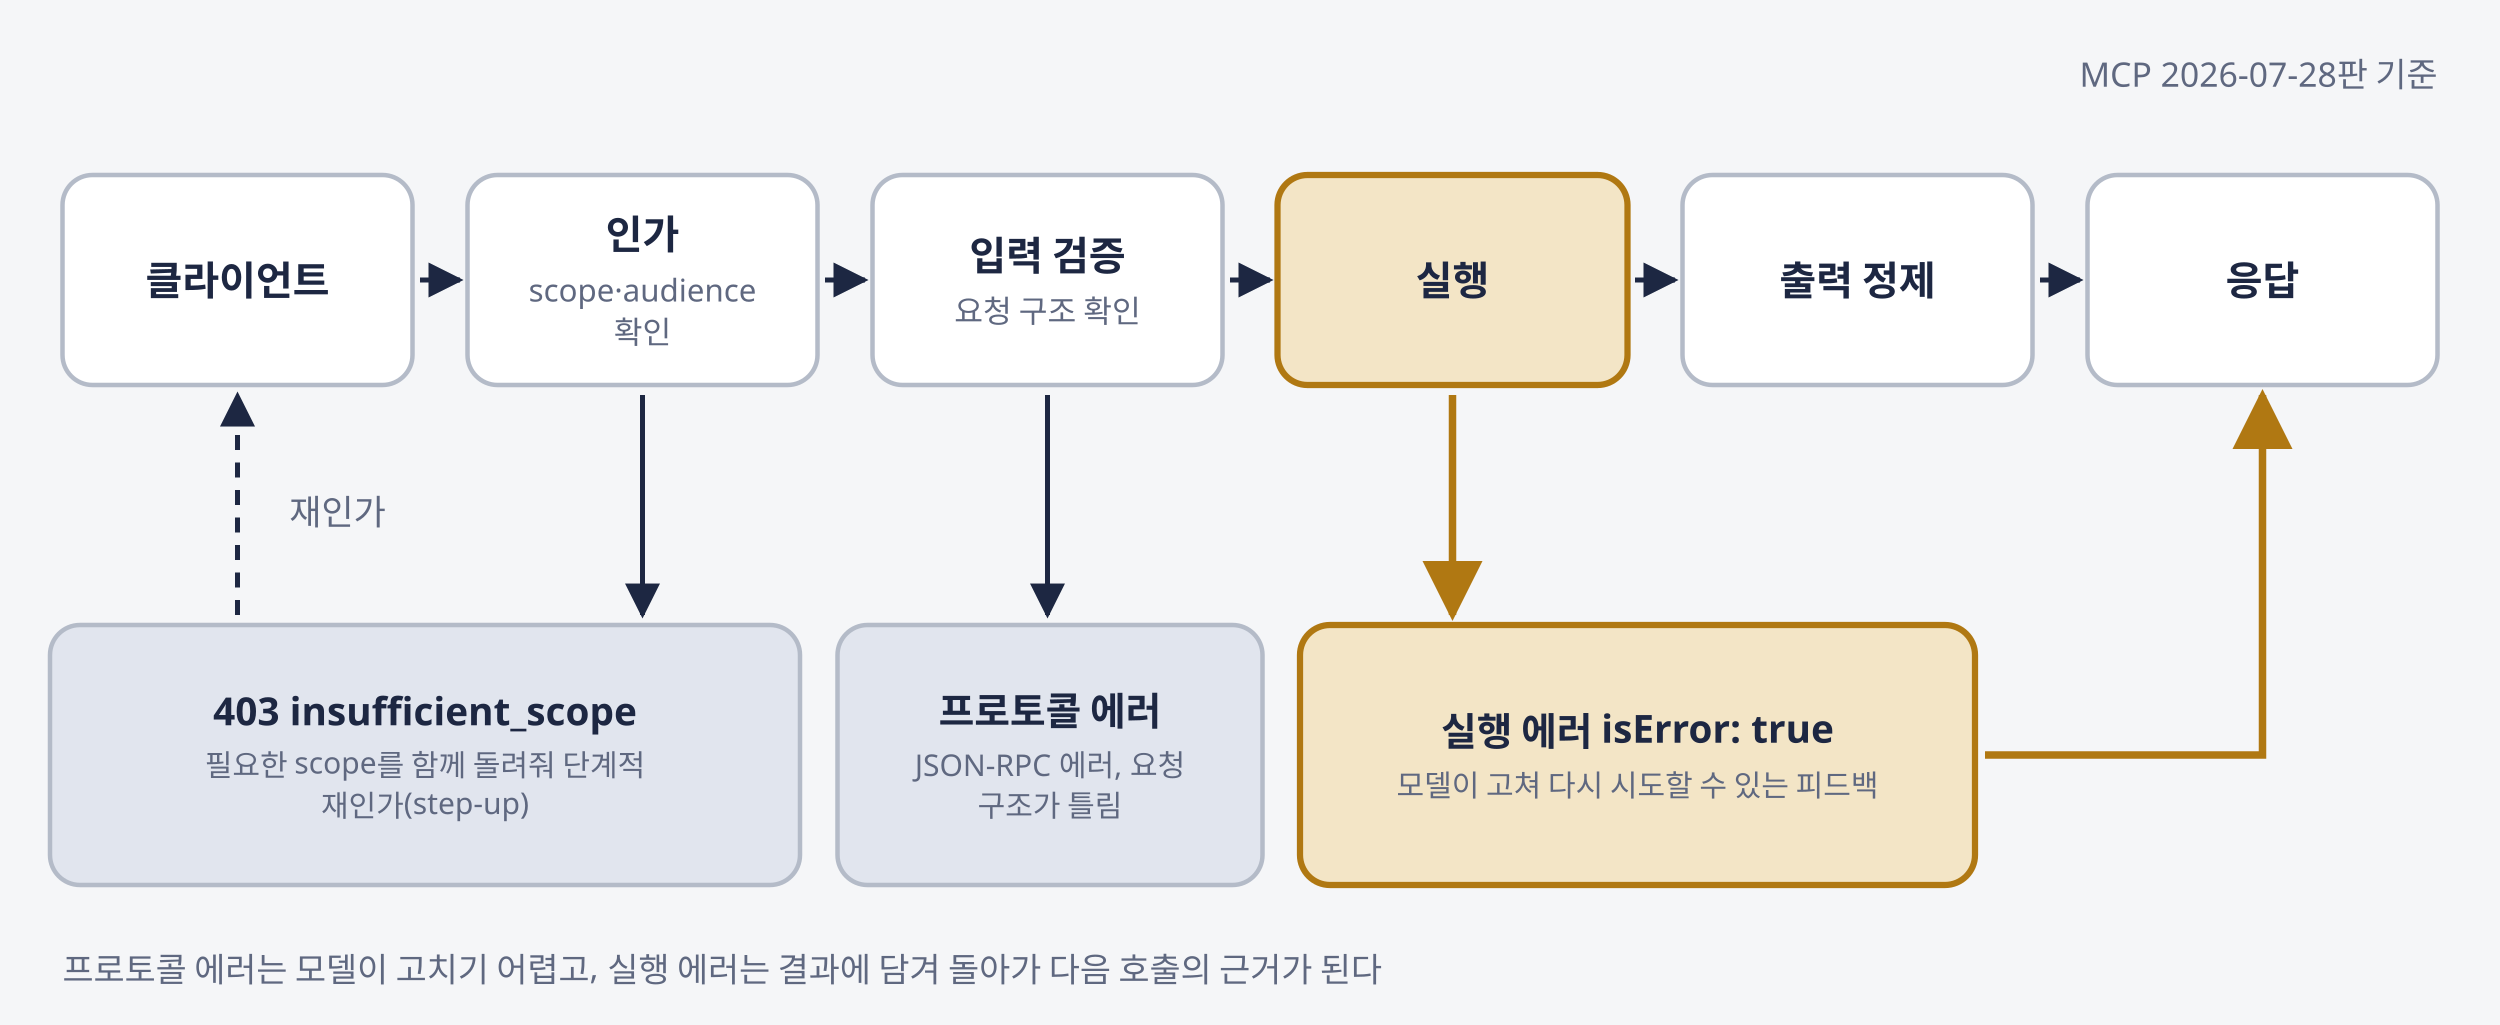
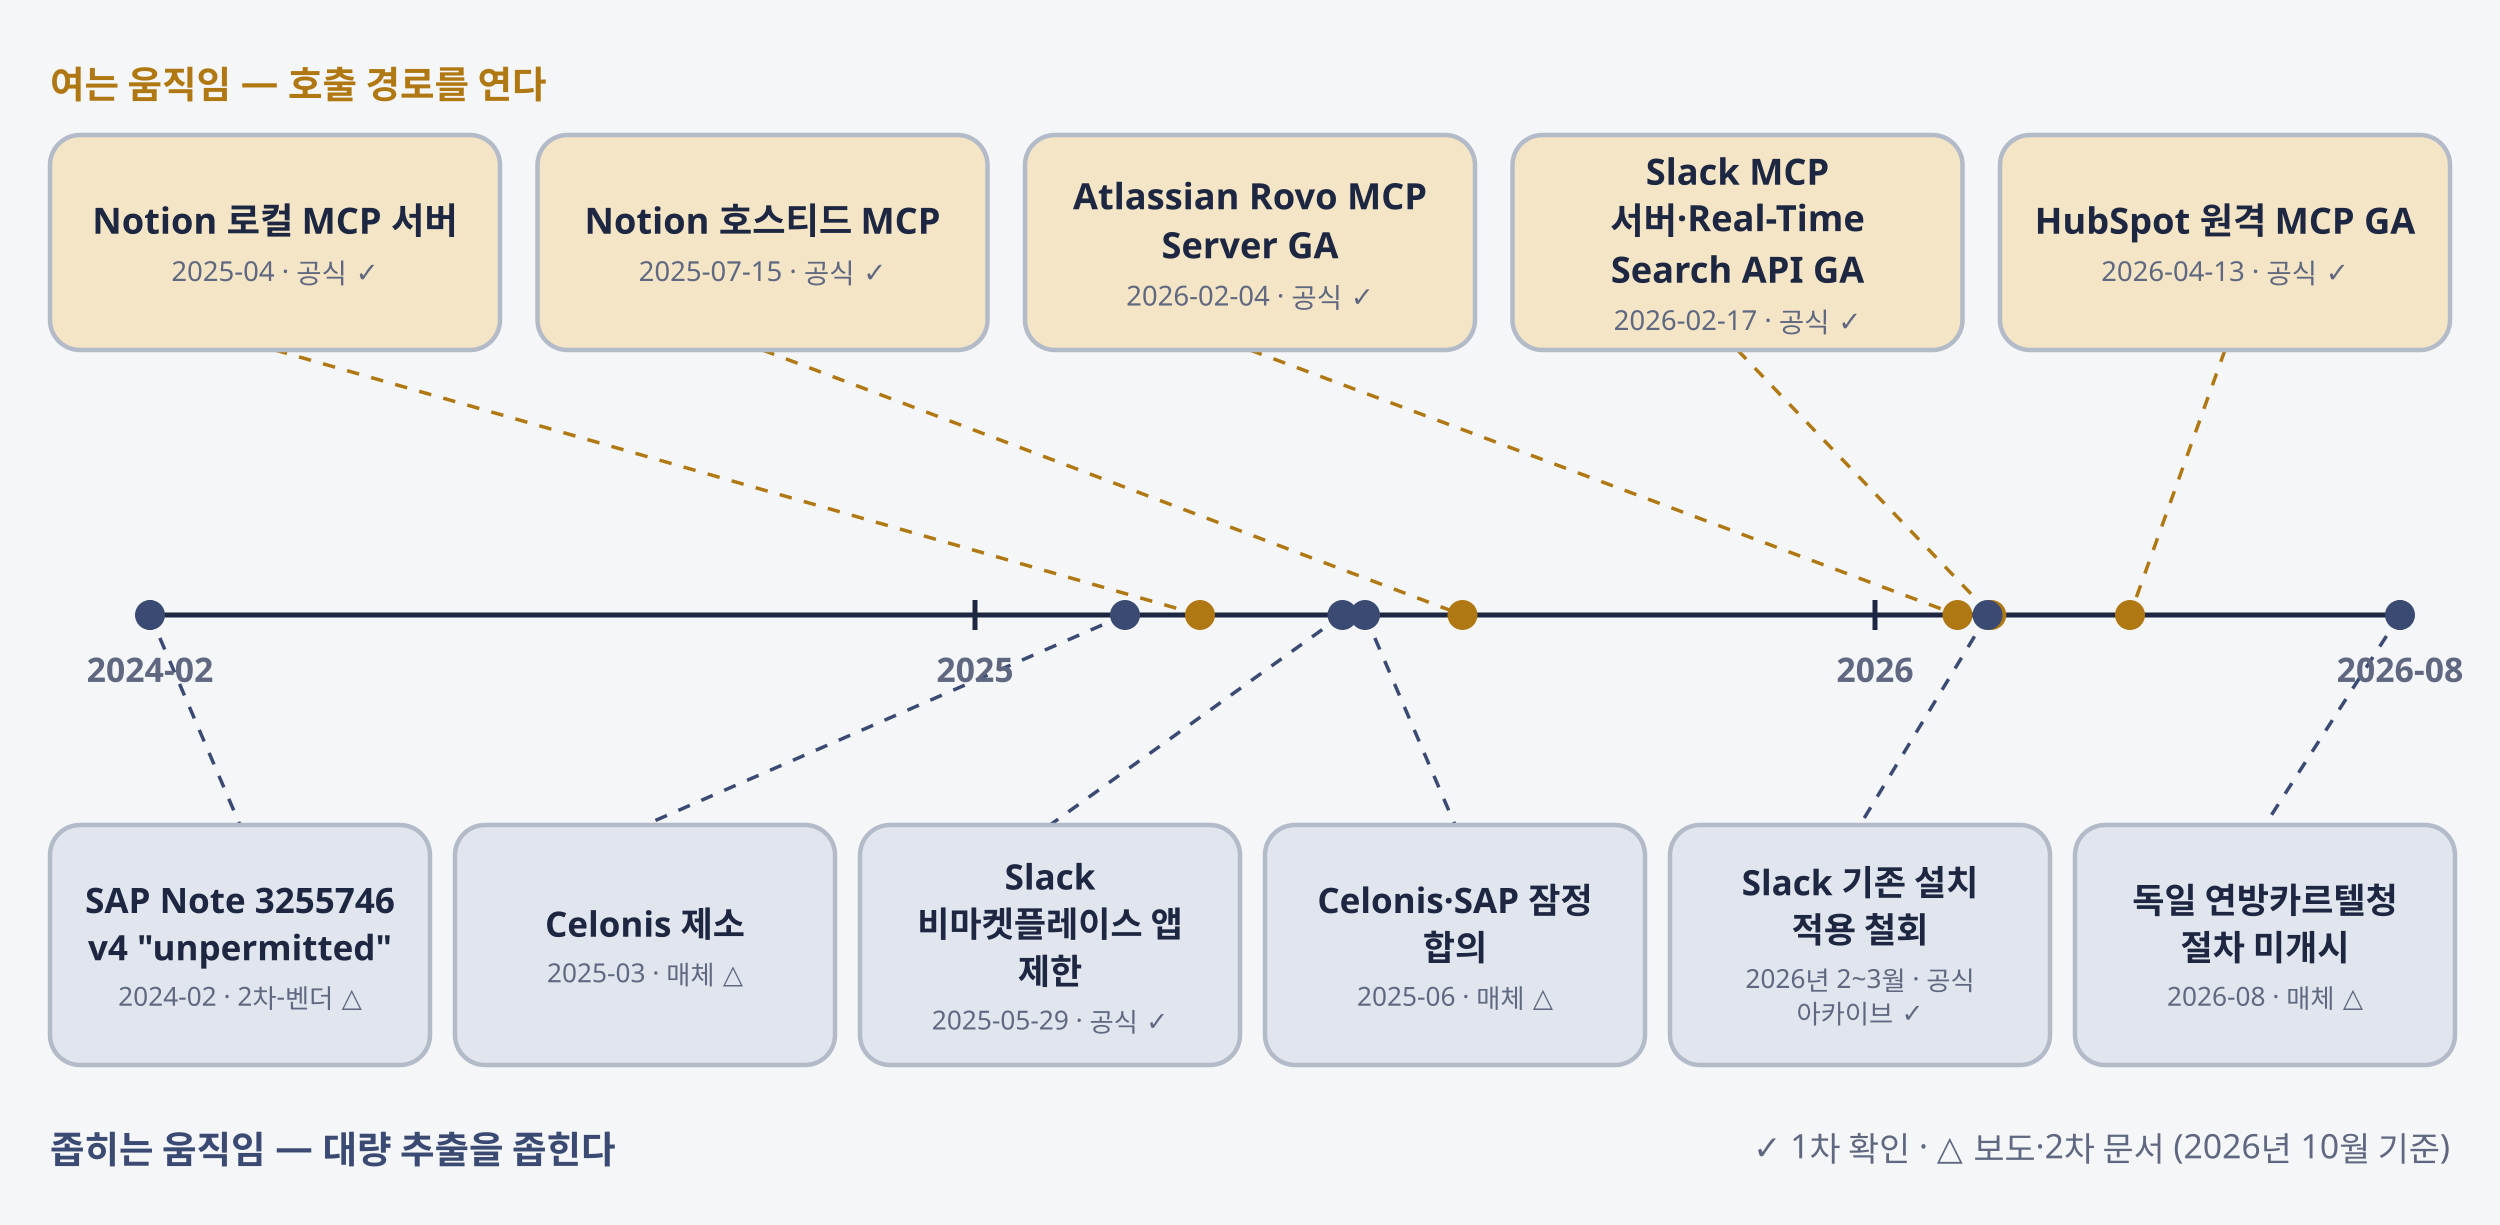
- <svg xmlns="http://www.w3.org/2000/svg" viewBox="0 0 1000 410" role="img" aria-label="도구 호출 한 번의 경로와 에러가 갈라지는 두 지점" font-family="Pretendard,'Apple SD Gothic Neo','Noto Sans KR',sans-serif">
+ <svg xmlns="http://www.w3.org/2000/svg" viewBox="0 0 1000 490" role="img" aria-label="여는 움직임과 좁히는 움직임" font-family="Pretendard,'Apple SD Gothic Neo','Noto Sans KR',sans-serif">
  <defs>
    <marker id="mi" viewBox="0 0 10 10" refX="9" refY="5" markerWidth="7" markerHeight="7" orient="auto-start-reverse">
      <path d="M0,0L10,5L0,10z" fill="#1D2742" />
    </marker>
    <marker id="mc" viewBox="0 0 10 10" refX="9" refY="5" markerWidth="8" markerHeight="8" orient="auto-start-reverse">
      <path d="M0,0L10,5L0,10z" fill="#B07812" />
    </marker>
  </defs>
-   <rect width="1000" height="410" fill="#F5F6F8" />
+   <rect width="1000" height="490" fill="#F5F6F8" />
+   <text fill="#B07812" font-size="15" font-weight="700" text-anchor="start" dominant-baseline="middle">
+     <tspan x="20.0" y="34.0">여는 움직임 — 호출 경로를 연다</tspan>
+   </text>
+   <line x1="110.0" y1="140" x2="480.0" y2="246" stroke="#B07812" stroke-width="1.4" stroke-dasharray="5 5" />
+   <rect x="20" y="54" width="180" height="86" rx="12" fill="#F3E5C6" stroke="#B4BBC8" stroke-width="1.8" />
+   <text x="110.0" y="93.5" fill="#1D2742" font-size="14.5" font-weight="700" text-anchor="middle">Notion 로컬 MCP 서버</text>
+   <text x="110.0" y="112.4" fill="#5F6880" font-size="11.0" font-weight="400" text-anchor="middle">2025-04 · 공식 ✓</text>
+   <line x1="305.0" y1="140" x2="585.0" y2="246" stroke="#B07812" stroke-width="1.4" stroke-dasharray="5 5" />
+   <rect x="215" y="54" width="180" height="86" rx="12" fill="#F3E5C6" stroke="#B4BBC8" stroke-width="1.8" />
+   <text x="305.0" y="93.5" fill="#1D2742" font-size="14.5" font-weight="700" text-anchor="middle">Notion 호스티드 MCP</text>
+   <text x="305.0" y="112.4" fill="#5F6880" font-size="11.0" font-weight="400" text-anchor="middle">2025-07-15 · 공식 ✓</text>
+   <line x1="500.0" y1="140" x2="783.0" y2="246" stroke="#B07812" stroke-width="1.4" stroke-dasharray="5 5" />
+   <rect x="410" y="54" width="180" height="86" rx="12" fill="#F3E5C6" stroke="#B4BBC8" stroke-width="1.8" />
+   <text x="500.0" y="83.7" fill="#1D2742" font-size="14.5" font-weight="700" text-anchor="middle">Atlassian Rovo MCP</text>
+   <text x="500.0" y="103.3" fill="#1D2742" font-size="14.5" font-weight="700" text-anchor="middle">Server GA</text>
+   <text x="500.0" y="122.2" fill="#5F6880" font-size="11.0" font-weight="400" text-anchor="middle">2026-02-04 · 공식 ✓</text>
+   <line x1="695.0" y1="140" x2="796.5" y2="246" stroke="#B07812" stroke-width="1.4" stroke-dasharray="5 5" />
+   <rect x="605" y="54" width="180" height="86" rx="12" fill="#F3E5C6" stroke="#B4BBC8" stroke-width="1.8" />
+   <text x="695.0" y="73.9" fill="#1D2742" font-size="14.5" font-weight="700" text-anchor="middle">Slack MCP</text>
+   <text x="695.0" y="93.5" fill="#1D2742" font-size="14.5" font-weight="700" text-anchor="middle">서버·Real-Time</text>
+   <text x="695.0" y="113.1" fill="#1D2742" font-size="14.5" font-weight="700" text-anchor="middle">Search API GA</text>
+   <text x="695.0" y="132.0" fill="#5F6880" font-size="11.0" font-weight="400" text-anchor="middle">2026-02-17 · 공식 ✓</text>
+   <line x1="890.0" y1="140" x2="852.0" y2="246" stroke="#B07812" stroke-width="1.4" stroke-dasharray="5 5" />
+   <rect x="800" y="54" width="180" height="86" rx="12" fill="#F3E5C6" stroke="#B4BBC8" stroke-width="1.8" />
+   <text x="890.0" y="93.5" fill="#1D2742" font-size="14.5" font-weight="700" text-anchor="middle">HubSpot 원격 MCP GA</text>
+   <text x="890.0" y="112.4" fill="#5F6880" font-size="11.0" font-weight="400" text-anchor="middle">2026-04-13 · 공식 ✓</text>
+   <line x1="60.0" y1="246" x2="96.0" y2="330" stroke="#3A4A72" stroke-width="1.4" stroke-dasharray="5 5" />
+   <rect x="20" y="330" width="152" height="96" rx="12" fill="#E1E5EE" stroke="#B4BBC8" stroke-width="1.8" />
+   <text x="96.0" y="365.2" fill="#1D2742" font-size="14" font-weight="700" text-anchor="middle">SAP Note 3255746</text>
+   <text x="96.0" y="384.1" fill="#1D2742" font-size="14" font-weight="700" text-anchor="middle">v4 "unpermitted"</text>
+   <text x="96.0" y="402.3" fill="#5F6880" font-size="10.5" font-weight="400" text-anchor="middle">2024-02 · 2차-벤더 △</text>
+   <line x1="450.0" y1="246" x2="258.0" y2="330" stroke="#3A4A72" stroke-width="1.4" stroke-dasharray="5 5" />
+   <rect x="182" y="330" width="152" height="96" rx="12" fill="#E1E5EE" stroke="#B4BBC8" stroke-width="1.8" />
+   <text x="258.0" y="374.7" fill="#1D2742" font-size="14" font-weight="700" text-anchor="middle">Celonis 제소</text>
+   <text x="258.0" y="392.9" fill="#5F6880" font-size="10.5" font-weight="400" text-anchor="middle">2025-03 · 매체 △</text>
+   <line x1="537.0" y1="246" x2="420.0" y2="330" stroke="#3A4A72" stroke-width="1.4" stroke-dasharray="5 5" />
+   <rect x="344" y="330" width="152" height="96" rx="12" fill="#E1E5EE" stroke="#B4BBC8" stroke-width="1.8" />
+   <text x="420.0" y="355.8" fill="#1D2742" font-size="14" font-weight="700" text-anchor="middle">Slack</text>
+   <text x="420.0" y="374.7" fill="#1D2742" font-size="14" font-weight="700" text-anchor="middle">비마켓플레이스 앱</text>
+   <text x="420.0" y="393.6" fill="#1D2742" font-size="14" font-weight="700" text-anchor="middle">제한</text>
+   <text x="420.0" y="411.8" fill="#5F6880" font-size="10.5" font-weight="400" text-anchor="middle">2025-05-29 · 공식 ✓</text>
+   <line x1="546.0" y1="246" x2="582.0" y2="330" stroke="#3A4A72" stroke-width="1.4" stroke-dasharray="5 5" />
+   <rect x="506" y="330" width="152" height="96" rx="12" fill="#E1E5EE" stroke="#B4BBC8" stroke-width="1.8" />
+   <text x="582.0" y="365.2" fill="#1D2742" font-size="14" font-weight="700" text-anchor="middle">Celonis·SAP 잠정</text>
+   <text x="582.0" y="384.1" fill="#1D2742" font-size="14" font-weight="700" text-anchor="middle">합의</text>
+   <text x="582.0" y="402.3" fill="#5F6880" font-size="10.5" font-weight="400" text-anchor="middle">2025-06 · 매체 △</text>
+   <line x1="795.0" y1="246" x2="744.0" y2="330" stroke="#3A4A72" stroke-width="1.4" stroke-dasharray="5 5" />
+   <rect x="668" y="330" width="152" height="96" rx="12" fill="#E1E5EE" stroke="#B4BBC8" stroke-width="1.8" />
+   <text x="744.0" y="358.1" fill="#1D2742" font-size="14" font-weight="700" text-anchor="middle">Slack 기존 설치</text>
+   <text x="744.0" y="377.0" fill="#1D2742" font-size="14" font-weight="700" text-anchor="middle">적용 철회</text>
+   <text x="744.0" y="395.2" fill="#5F6880" font-size="10.5" font-weight="400" text-anchor="middle">2026년 2~3월 · 공식</text>
+   <text x="744.0" y="409.4" fill="#5F6880" font-size="10.5" font-weight="400" text-anchor="middle">아카이브 ✓</text>
+   <line x1="960.0" y1="246" x2="906.0" y2="330" stroke="#3A4A72" stroke-width="1.4" stroke-dasharray="5 5" />
+   <rect x="830" y="330" width="152" height="96" rx="12" fill="#E1E5EE" stroke="#B4BBC8" stroke-width="1.8" />
+   <text x="906.0" y="365.2" fill="#1D2742" font-size="14" font-weight="700" text-anchor="middle">독일 연방카르텔청</text>
+   <text x="906.0" y="384.1" fill="#1D2742" font-size="14" font-weight="700" text-anchor="middle">절차 미개시</text>
+   <text x="906.0" y="402.3" fill="#5F6880" font-size="10.5" font-weight="400" text-anchor="middle">2026-08 · 매체 △</text>
+   <line x1="60" y1="246" x2="960" y2="246" stroke="#1D2742" stroke-width="2" />
+   <line x1="60.0" y1="240" x2="60.0" y2="252" stroke="#1D2742" stroke-width="2" />
+   <text fill="#5F6880" font-size="13.5" font-weight="700" text-anchor="middle" dominant-baseline="middle">
+     <tspan x="60.0" y="268.0">2024-02</tspan>
+   </text>
+   <line x1="390.0" y1="240" x2="390.0" y2="252" stroke="#1D2742" stroke-width="2" />
+   <text fill="#5F6880" font-size="13.5" font-weight="700" text-anchor="middle" dominant-baseline="middle">
+     <tspan x="390.0" y="268.0">2025</tspan>
+   </text>
+   <line x1="750.0" y1="240" x2="750.0" y2="252" stroke="#1D2742" stroke-width="2" />
+   <text fill="#5F6880" font-size="13.5" font-weight="700" text-anchor="middle" dominant-baseline="middle">
+     <tspan x="750.0" y="268.0">2026</tspan>
+   </text>
+   <line x1="960.0" y1="240" x2="960.0" y2="252" stroke="#1D2742" stroke-width="2" />
+   <text fill="#5F6880" font-size="13.5" font-weight="700" text-anchor="middle" dominant-baseline="middle">
+     <tspan x="960.0" y="268.0">2026-08</tspan>
+   </text>
+   <circle cx="480.0" cy="246" r="6" fill="#B07812" />
+   <circle cx="585.0" cy="246" r="6" fill="#B07812" />
+   <circle cx="783.0" cy="246" r="6" fill="#B07812" />
+   <circle cx="796.5" cy="246" r="6" fill="#B07812" />
+   <circle cx="852.0" cy="246" r="6" fill="#B07812" />
+   <circle cx="60.0" cy="246" r="6" fill="#3A4A72" />
+   <circle cx="450.0" cy="246" r="6" fill="#3A4A72" />
+   <circle cx="537.0" cy="246" r="6" fill="#3A4A72" />
+   <circle cx="546.0" cy="246" r="6" fill="#3A4A72" />
+   <circle cx="795.0" cy="246" r="6" fill="#3A4A72" />
+   <circle cx="960.0" cy="246" r="6" fill="#3A4A72" />
+   <text fill="#3A4A72" font-size="15" font-weight="700" text-anchor="start" dominant-baseline="middle">
+     <tspan x="20.0" y="460.0">좁히는 움직임 — 대량 추출을 좁힌다</tspan>
+   </text>
  <text fill="#5F6880" font-size="13.5" font-weight="400" text-anchor="end" dominant-baseline="middle">
-     <tspan x="975.0" y="30.0">MCP 2026-07-28판 기준</tspan>
-   </text>
-   <rect x="25" y="70" width="140" height="84" rx="12" fill="#FFFFFF" stroke="#B4BBC8" stroke-width="1.8" />
-   <text x="95.0" y="118.0" fill="#1D2742" font-size="16" font-weight="700" text-anchor="middle">클라이언트</text>
-   <path d="M168,112 L184,112" fill="none" stroke="#1D2742" stroke-width="2" marker-end="url(#mi)" />
-   <rect x="187" y="70" width="140" height="84" rx="12" fill="#FFFFFF" stroke="#B4BBC8" stroke-width="1.8" />
-   <text x="257.0" y="99.6" fill="#1D2742" font-size="16" font-weight="700" text-anchor="middle">인가</text>
-   <text x="257.0" y="120.6" fill="#5F6880" font-size="12.5" font-weight="400" text-anchor="middle">scope·audience</text>
-   <text x="257.0" y="137.4" fill="#5F6880" font-size="12.5" font-weight="400" text-anchor="middle">확인</text>
-   <path d="M330,112 L346,112" fill="none" stroke="#1D2742" stroke-width="2" marker-end="url(#mi)" />
-   <rect x="349" y="70" width="140" height="84" rx="12" fill="#FFFFFF" stroke="#B4BBC8" stroke-width="1.8" />
-   <text x="419.0" y="108.1" fill="#1D2742" font-size="16" font-weight="700" text-anchor="middle">입력 검증</text>
-   <text x="419.0" y="129.0" fill="#5F6880" font-size="12.5" font-weight="400" text-anchor="middle">요청 구조 확인</text>
-   <path d="M492,112 L508,112" fill="none" stroke="#1D2742" stroke-width="2" marker-end="url(#mi)" />
-   <rect x="511" y="70" width="140" height="84" rx="12" fill="#F3E5C6" stroke="#B07812" stroke-width="2.5" />
-   <text x="581.0" y="118.0" fill="#1D2742" font-size="16" font-weight="700" text-anchor="middle">실행</text>
-   <path d="M654,112 L670,112" fill="none" stroke="#1D2742" stroke-width="2" marker-end="url(#mi)" />
-   <rect x="673" y="70" width="140" height="84" rx="12" fill="#FFFFFF" stroke="#B4BBC8" stroke-width="1.8" />
-   <text x="743.0" y="118.0" fill="#1D2742" font-size="16" font-weight="700" text-anchor="middle">출력 정제</text>
-   <path d="M816,112 L832,112" fill="none" stroke="#1D2742" stroke-width="2" marker-end="url(#mi)" />
-   <rect x="835" y="70" width="140" height="84" rx="12" fill="#FFFFFF" stroke="#B4BBC8" stroke-width="1.8" />
-   <text x="905.0" y="118.0" fill="#1D2742" font-size="16" font-weight="700" text-anchor="middle">응답</text>
-   <rect x="20" y="250" width="300" height="104" rx="12" fill="#E1E5EE" stroke="#B4BBC8" stroke-width="1.8" />
-   <text x="170.0" y="290.1" fill="#1D2742" font-size="15.5" font-weight="700" text-anchor="middle">403 insufficient_scope</text>
-   <text x="170.0" y="310.4" fill="#5F6880" font-size="12.0" font-weight="400" text-anchor="middle">필요한 scope를 함께 돌려줘 단계적</text>
-   <text x="170.0" y="326.6" fill="#5F6880" font-size="12.0" font-weight="400" text-anchor="middle">재인가(step-up)</text>
-   <path d="M257,158 L257,246" fill="none" stroke="#1D2742" stroke-width="2" marker-end="url(#mi)" />
-   <path d="M95,246 L95,158" fill="none" stroke="#1D2742" stroke-width="2" stroke-dasharray="6 5" marker-end="url(#mi)" />
-   <text fill="#5F6880" font-size="14" font-weight="400" text-anchor="middle" dominant-baseline="middle">
-     <tspan x="135.0" y="205.0">재인가</tspan>
-   </text>
-   <rect x="335" y="250" width="170" height="104" rx="12" fill="#E1E5EE" stroke="#B4BBC8" stroke-width="1.8" />
-   <text x="420.0" y="290.1" fill="#1D2742" font-size="15.5" font-weight="700" text-anchor="middle">프로토콜 에러</text>
-   <text x="420.0" y="310.4" fill="#5F6880" font-size="12.0" font-weight="400" text-anchor="middle">JSON-RPC 에러, 요청</text>
-   <text x="420.0" y="326.6" fill="#5F6880" font-size="12.0" font-weight="400" text-anchor="middle">구조가 틀림</text>
-   <path d="M419,158 L419,246" fill="none" stroke="#1D2742" stroke-width="2" marker-end="url(#mi)" />
-   <rect x="520" y="250" width="270" height="104" rx="12" fill="#F3E5C6" stroke="#B07812" stroke-width="2.5" />
-   <text x="655.0" y="298.2" fill="#1D2742" font-size="15.5" font-weight="700" text-anchor="middle">실행 에러 isError: true</text>
-   <text x="655.0" y="318.5" fill="#5F6880" font-size="12.0" font-weight="400" text-anchor="middle">모델이 고쳐 다시 시도할 수 있는 피드백</text>
-   <path d="M581,158 L581,246" fill="none" stroke="#B07812" stroke-width="3" marker-end="url(#mc)" />
-   <path d="M794,302 L905,302 L905,158" fill="none" stroke="#B07812" stroke-width="3" marker-end="url(#mc)" />
-   <text fill="#5F6880" font-size="13.5" font-weight="400" text-anchor="start" dominant-baseline="middle">
-     <tspan x="25.0" y="388.0">프로토콜 에러는 모델이 고치기 어렵고, 실행 에러는 결과에 담겨 돌아가 다음 호출의 근거가 된다</tspan>
+     <tspan x="980.0" y="460.0">✓ 1차 확인 · △ 보도·2차 문서 (2026년 10월 기준)</tspan>
  </text>
</svg>
